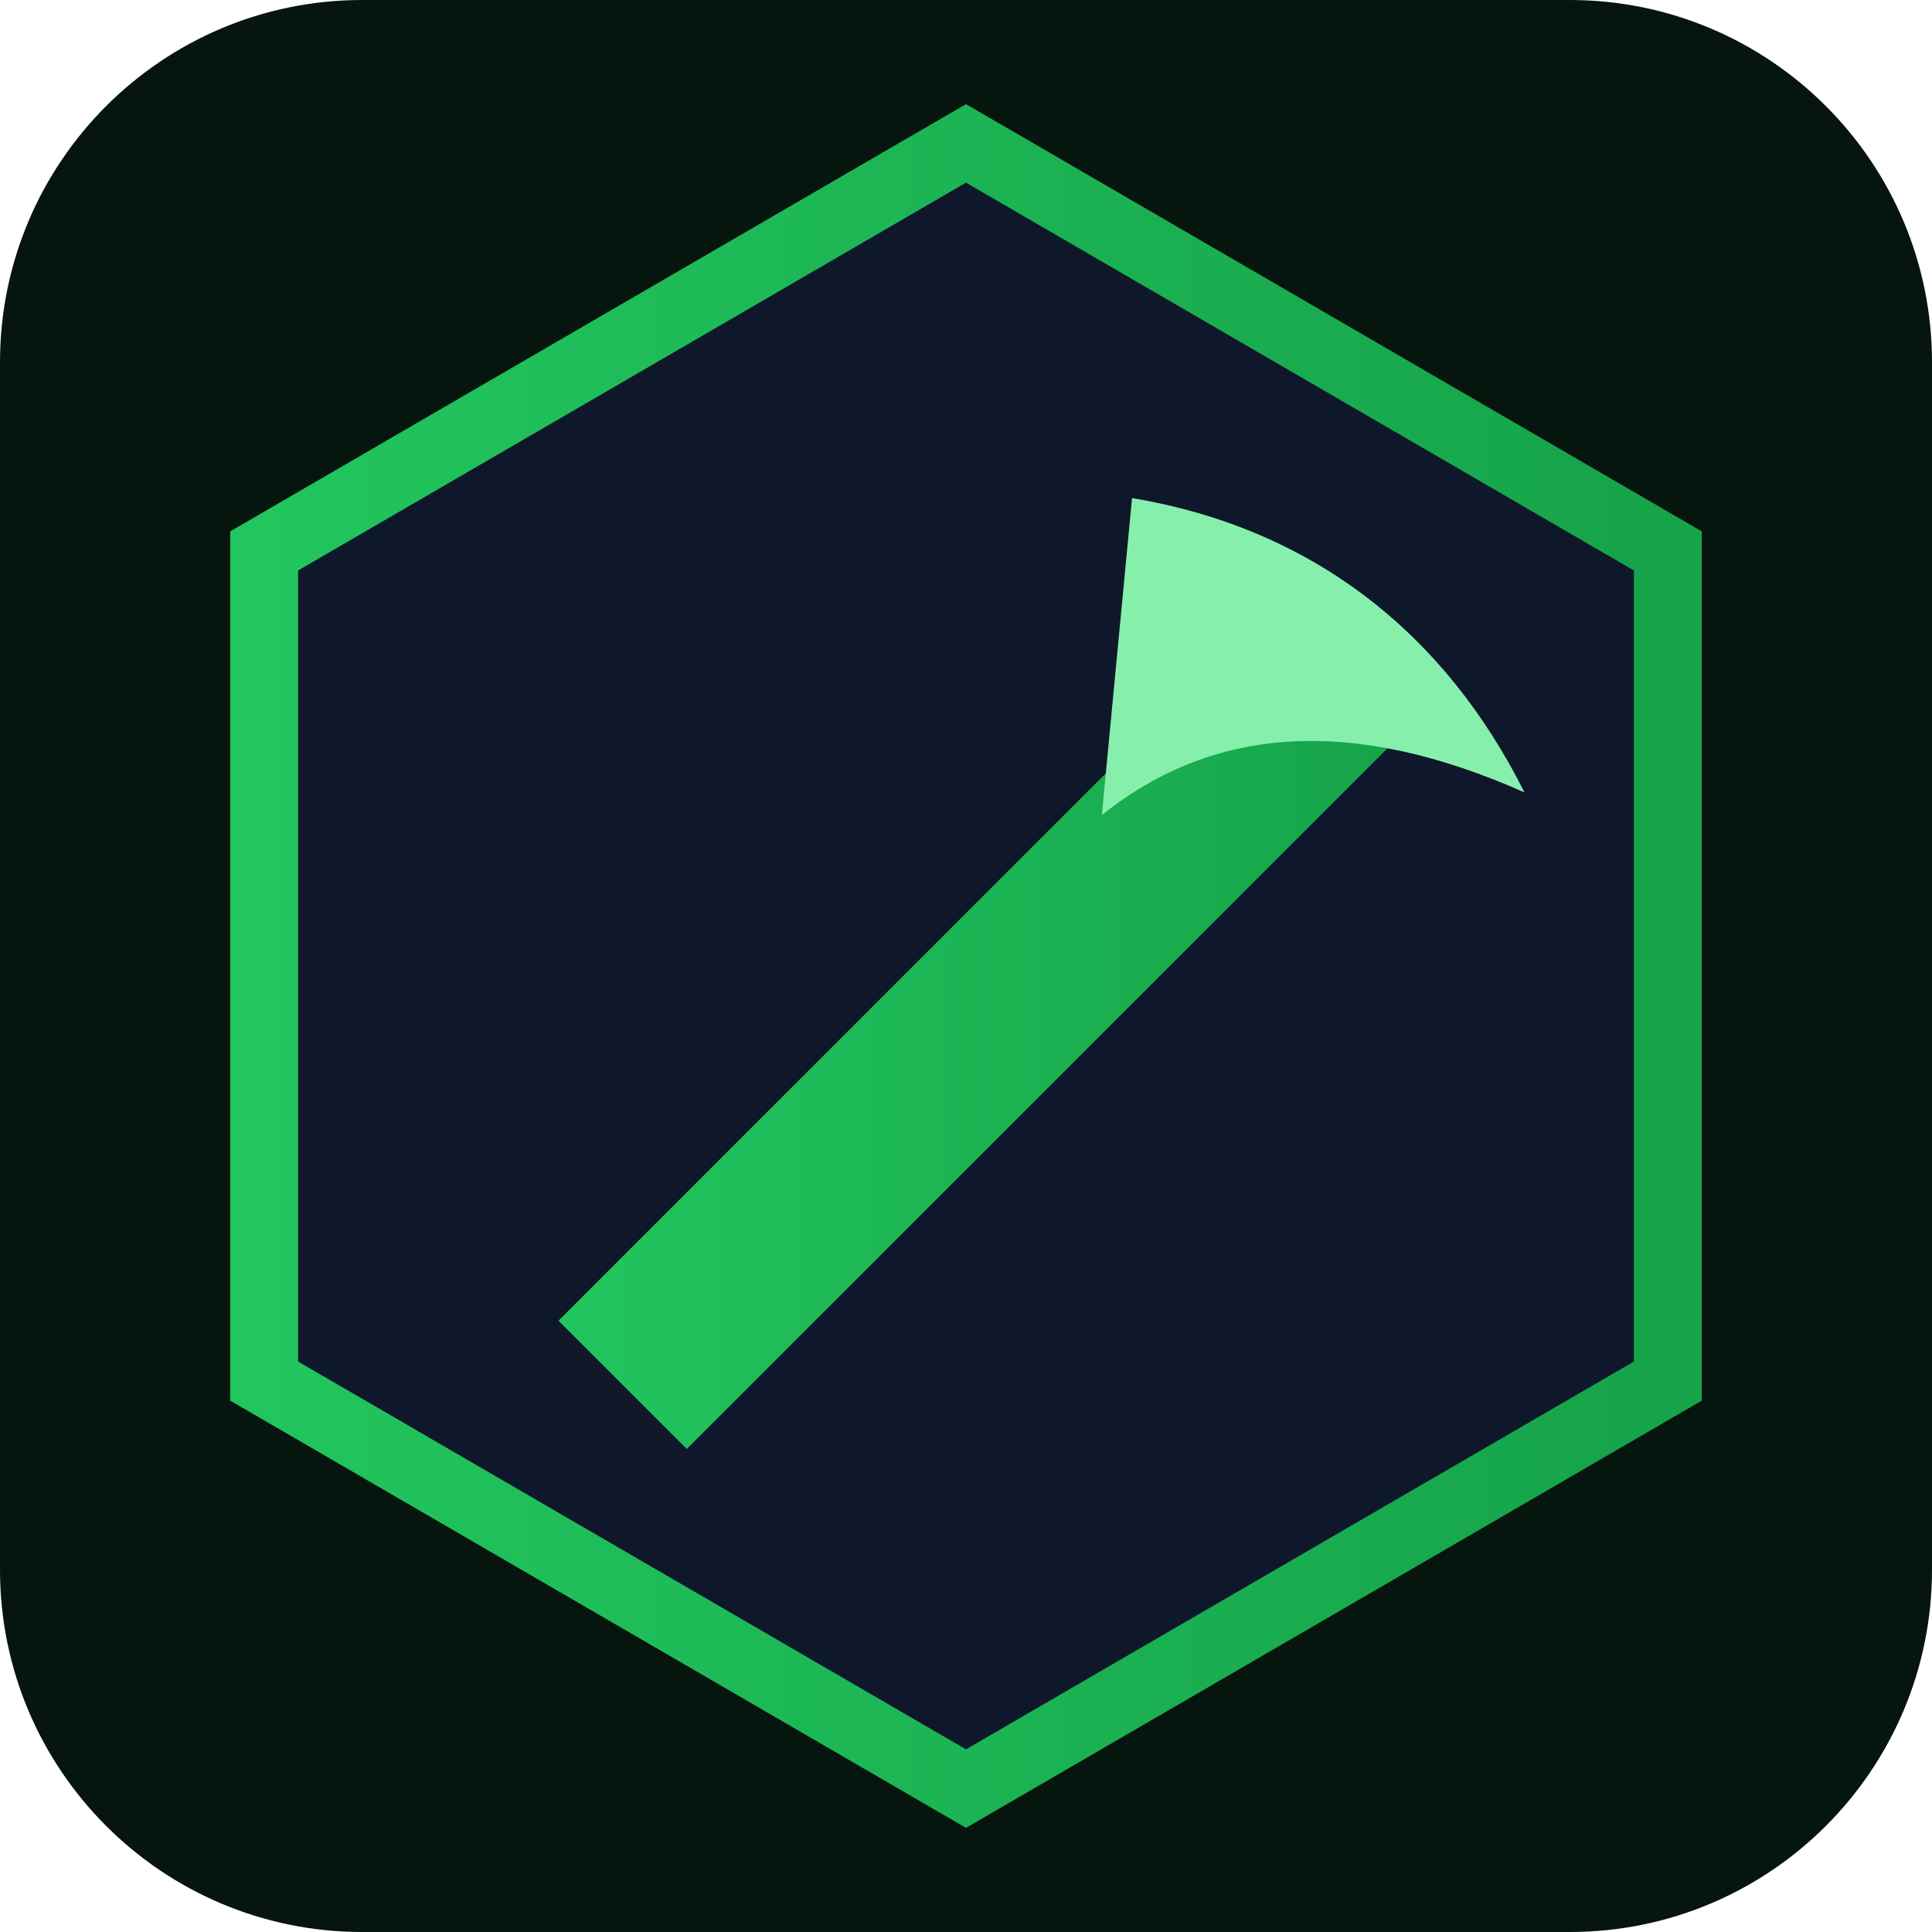
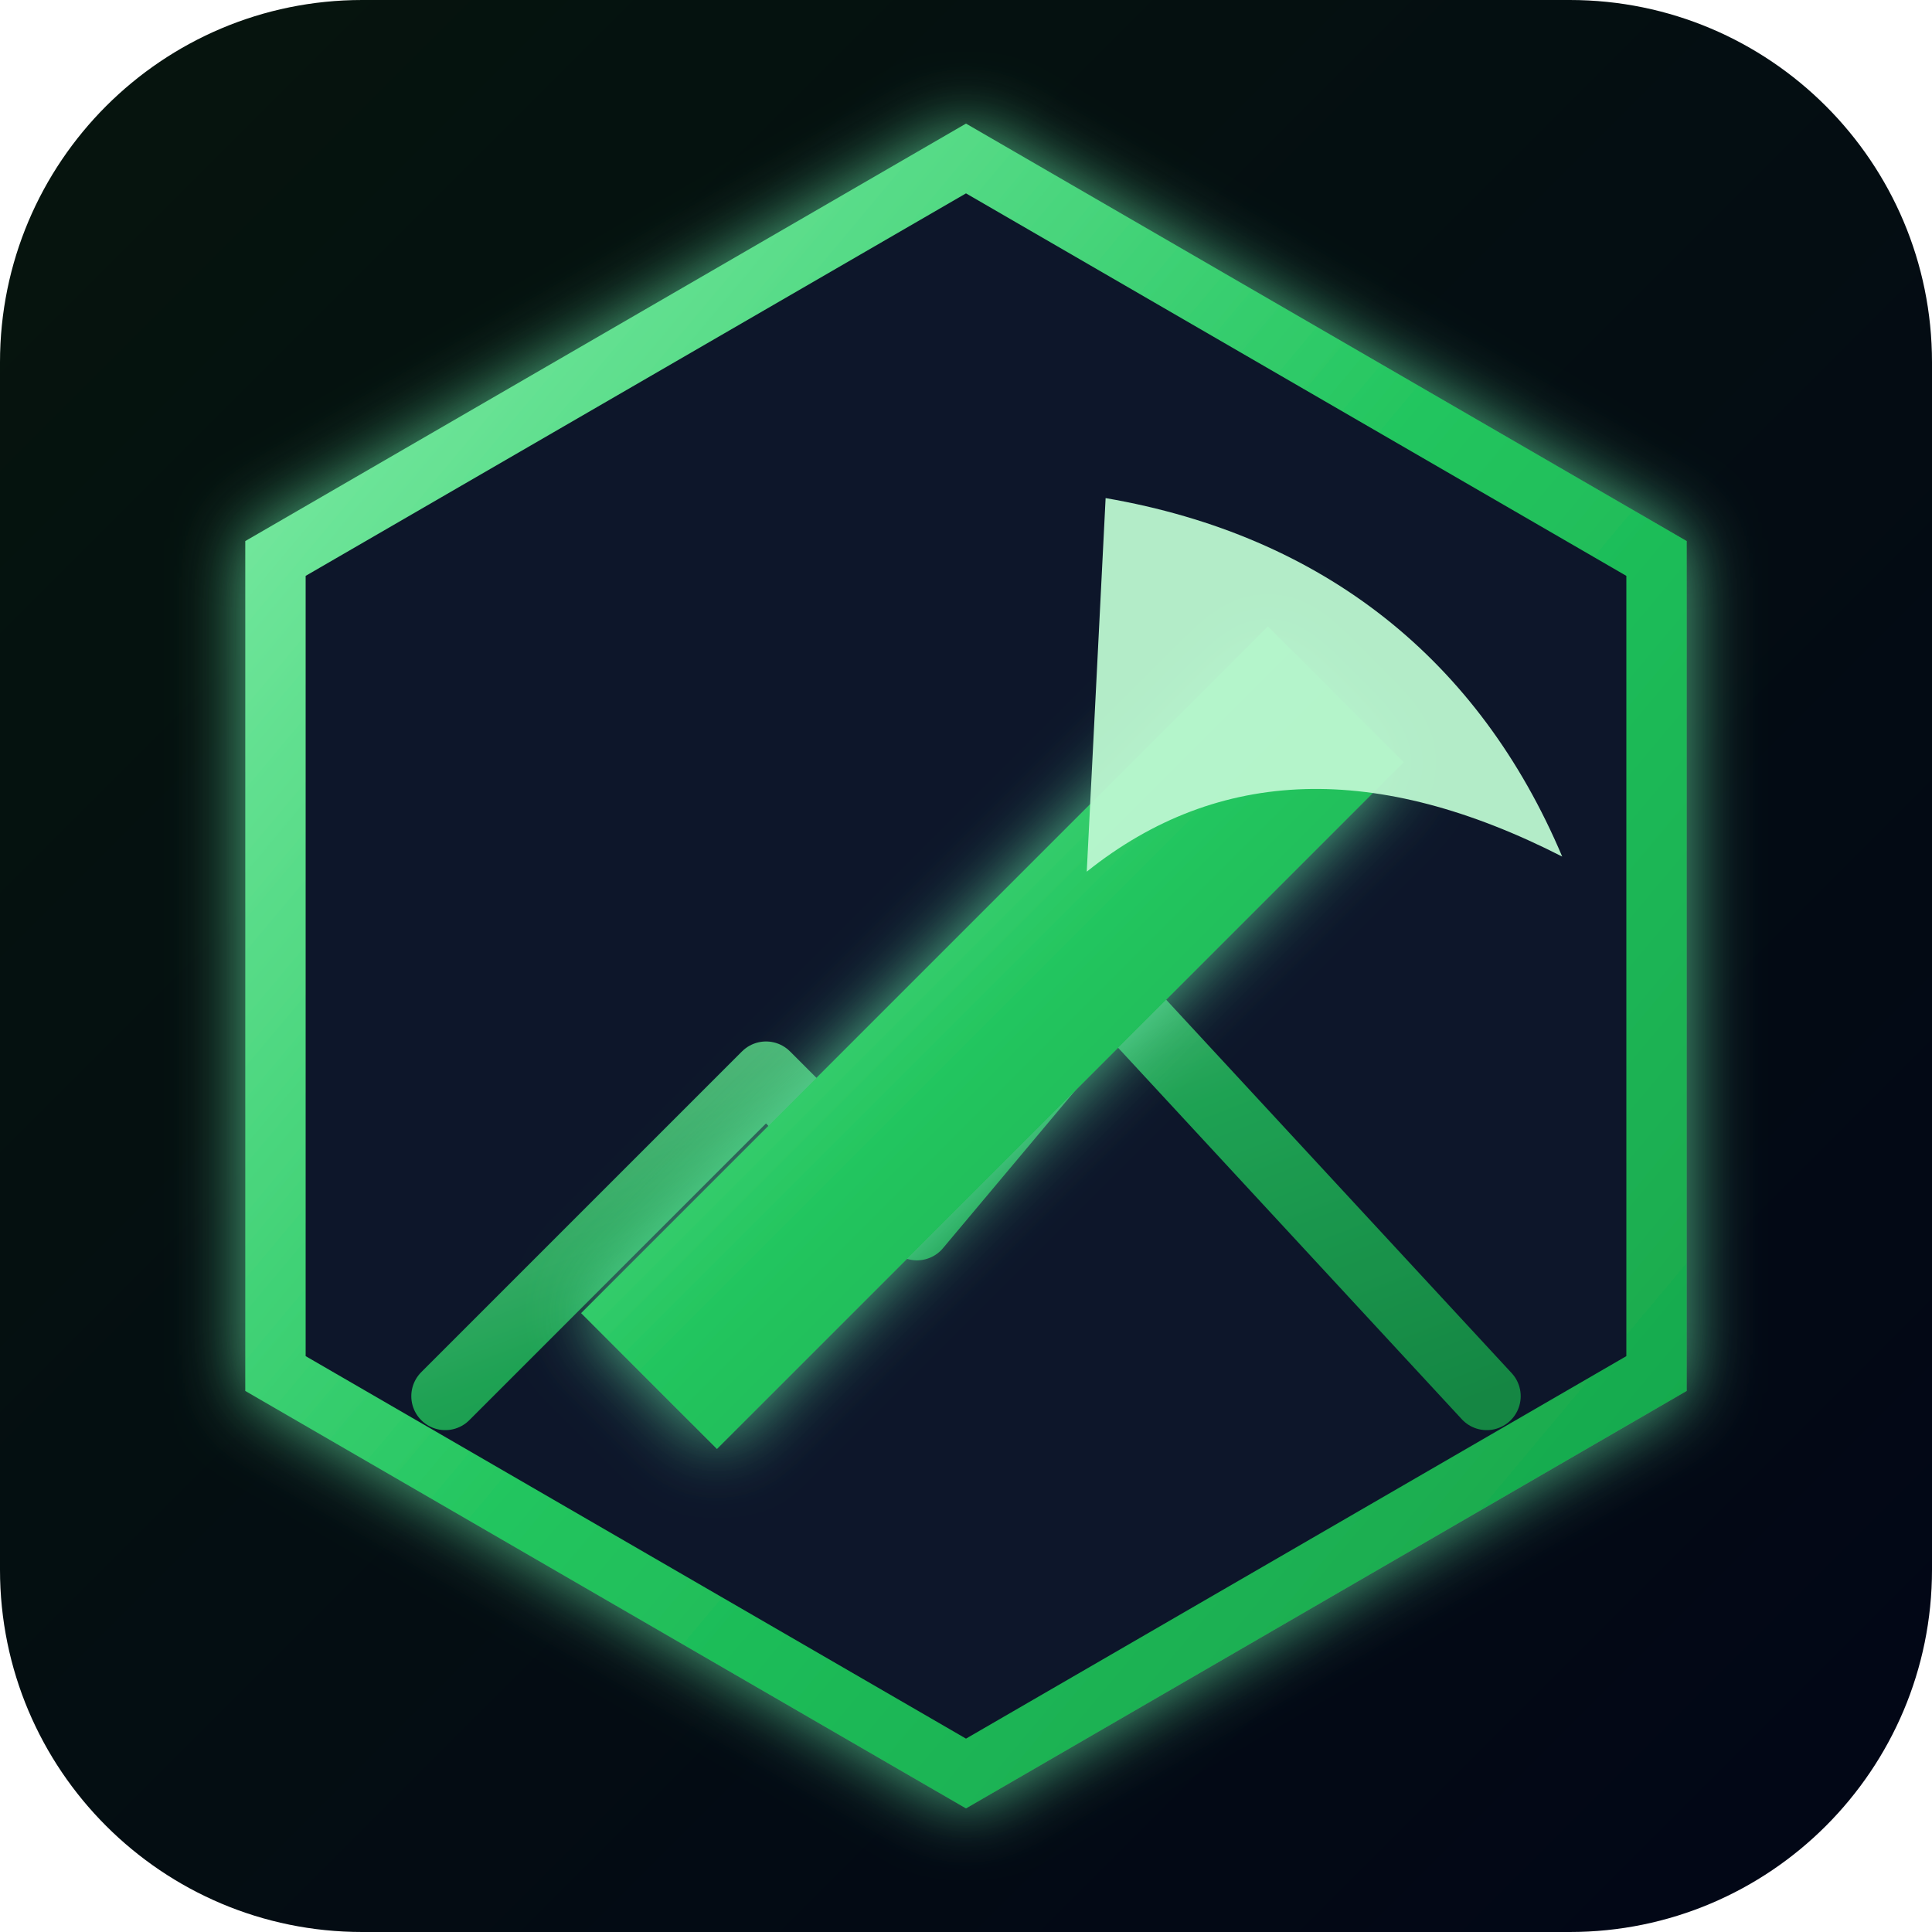
- <svg xmlns="http://www.w3.org/2000/svg" viewBox="0 0 512 512">
+ <svg xmlns="http://www.w3.org/2000/svg" viewBox="0 0 512 512" role="img" aria-labelledby="title desc">
  <defs>
-     <linearGradient id="g" x1="0" x2="1">
-       <stop stop-color="#22c55e" />
-       <stop offset="1" stop-color="#16a34a" />
+     <linearGradient id="bg" x1="0" y1="0" x2="1" y2="1">
+       <stop stop-color="#06150D" />
+       <stop offset="1" stop-color="#020617" />
    </linearGradient>
+     <linearGradient id="green" x1="0" y1="0" x2="1" y2="1">
+       <stop stop-color="#86EFAC" />
+       <stop offset=".5" stop-color="#22C55E" />
+       <stop offset="1" stop-color="#16A34A" />
+     </linearGradient>
+     <filter id="glow" x="-40%" y="-40%" width="180%" height="180%">
+       <feGaussianBlur stdDeviation="9" result="b" />
+       <feColorMatrix in="b" type="matrix" values="0 0 0 0 .13 0 0 0 0 .77 0 0 0 0 .37 0 0 0 .8 0" />
+       <feMerge>
+         <feMergeNode />
+         <feMergeNode in="SourceGraphic" />
+       </feMerge>
+     </filter>
  </defs>
-   <rect width="512" height="512" rx="96" fill="#06150d" />
-   <path d="M256 38 442 146v220L256 474 70 366V146z" fill="#0f172a" stroke="url(#g)" stroke-width="18" />
-   <path d="M148 350 338 160l34 34-190 190z" fill="url(#g)" />
-   <path d="M300 132c48 8 83 36 104 78-45-20-82-18-112 6z" fill="#86efac" />
-   <path d="M122 394h268" stroke="url(#g)" stroke-width="20" stroke-linecap="round" />
+   <rect width="512" height="512" rx="96" fill="url(#bg)" />
+   <path d="M256 42 439 148v216L256 470 73 364V148Z" fill="#0F172A" stroke="url(#green)" stroke-width="16" filter="url(#glow)" />
+   <path d="M118 370 203 285l40 40 52-62 99 107" fill="none" stroke="url(#green)" stroke-width="18" stroke-linecap="round" stroke-linejoin="round" opacity=".8" />
+   <path d="M154 348 336 166l36 36-182 182z" fill="url(#green)" filter="url(#glow)" />
+   <path d="M293 132c58 10 99 43 121 95-49-25-91-24-126 4Z" fill="#BBF7D0" opacity=".95" />
+   <path d="M126 395h260" stroke="url(#green)" stroke-width="18" stroke-linecap="round" />
</svg>
